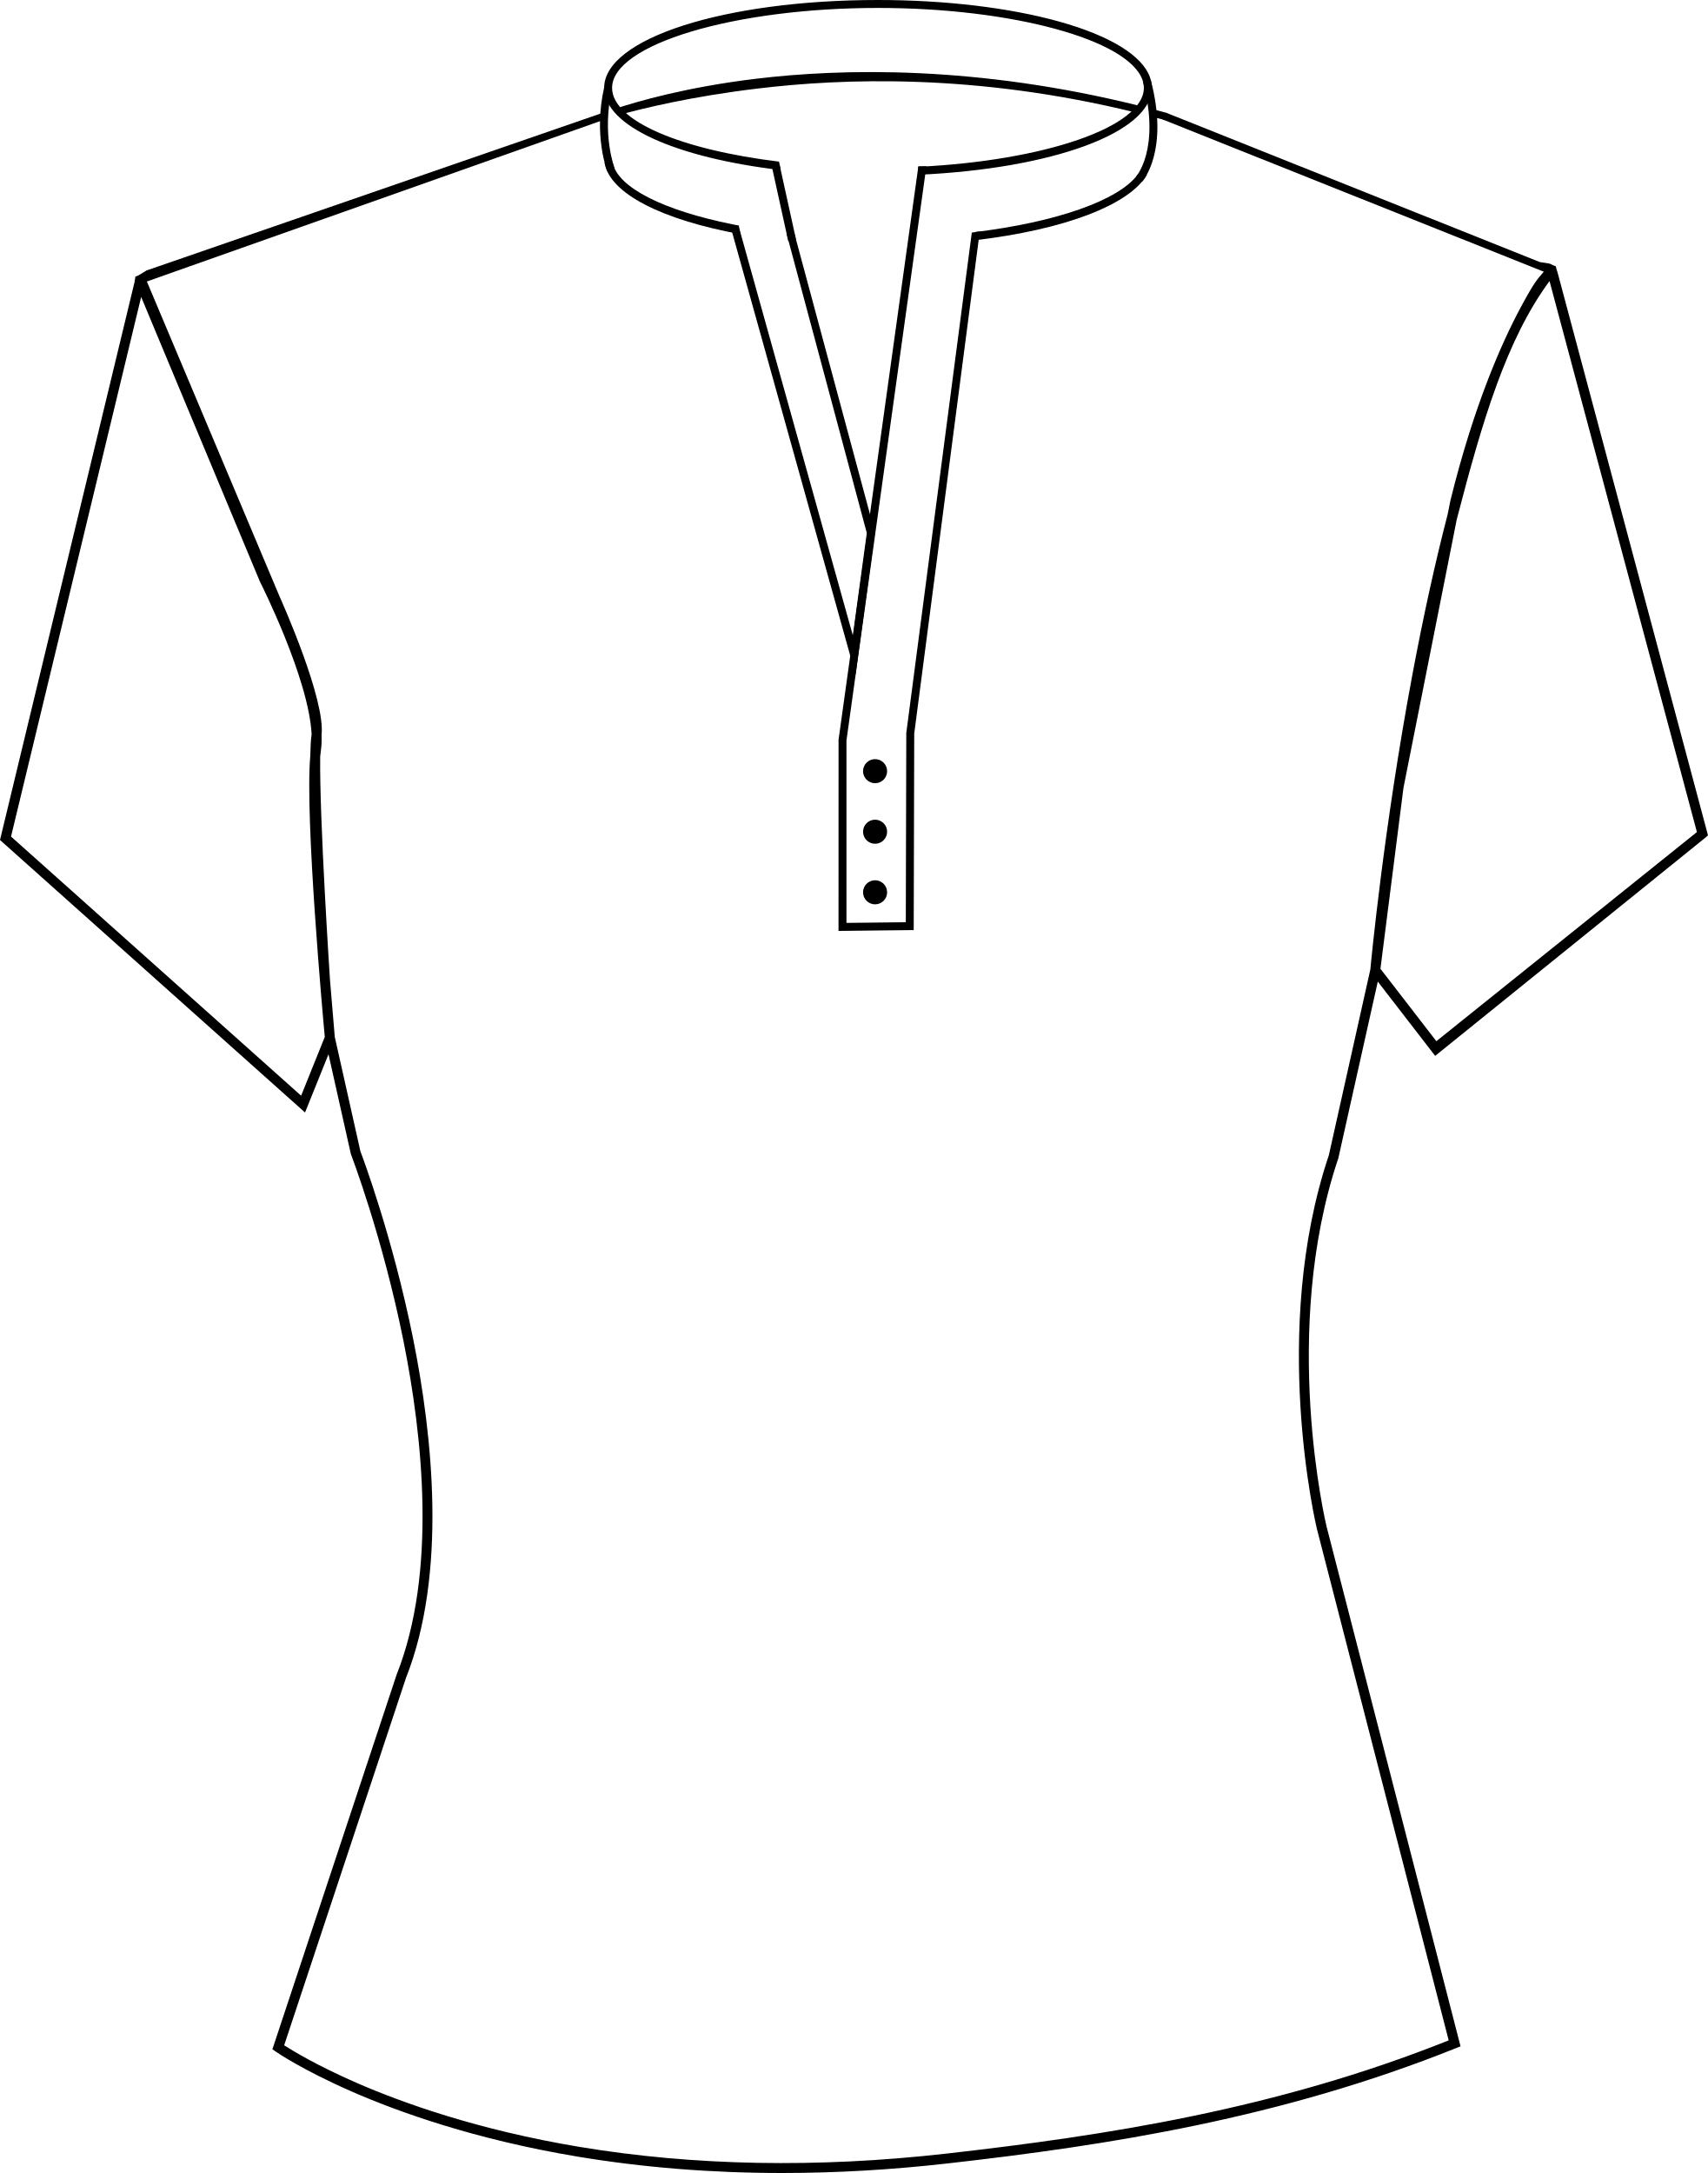
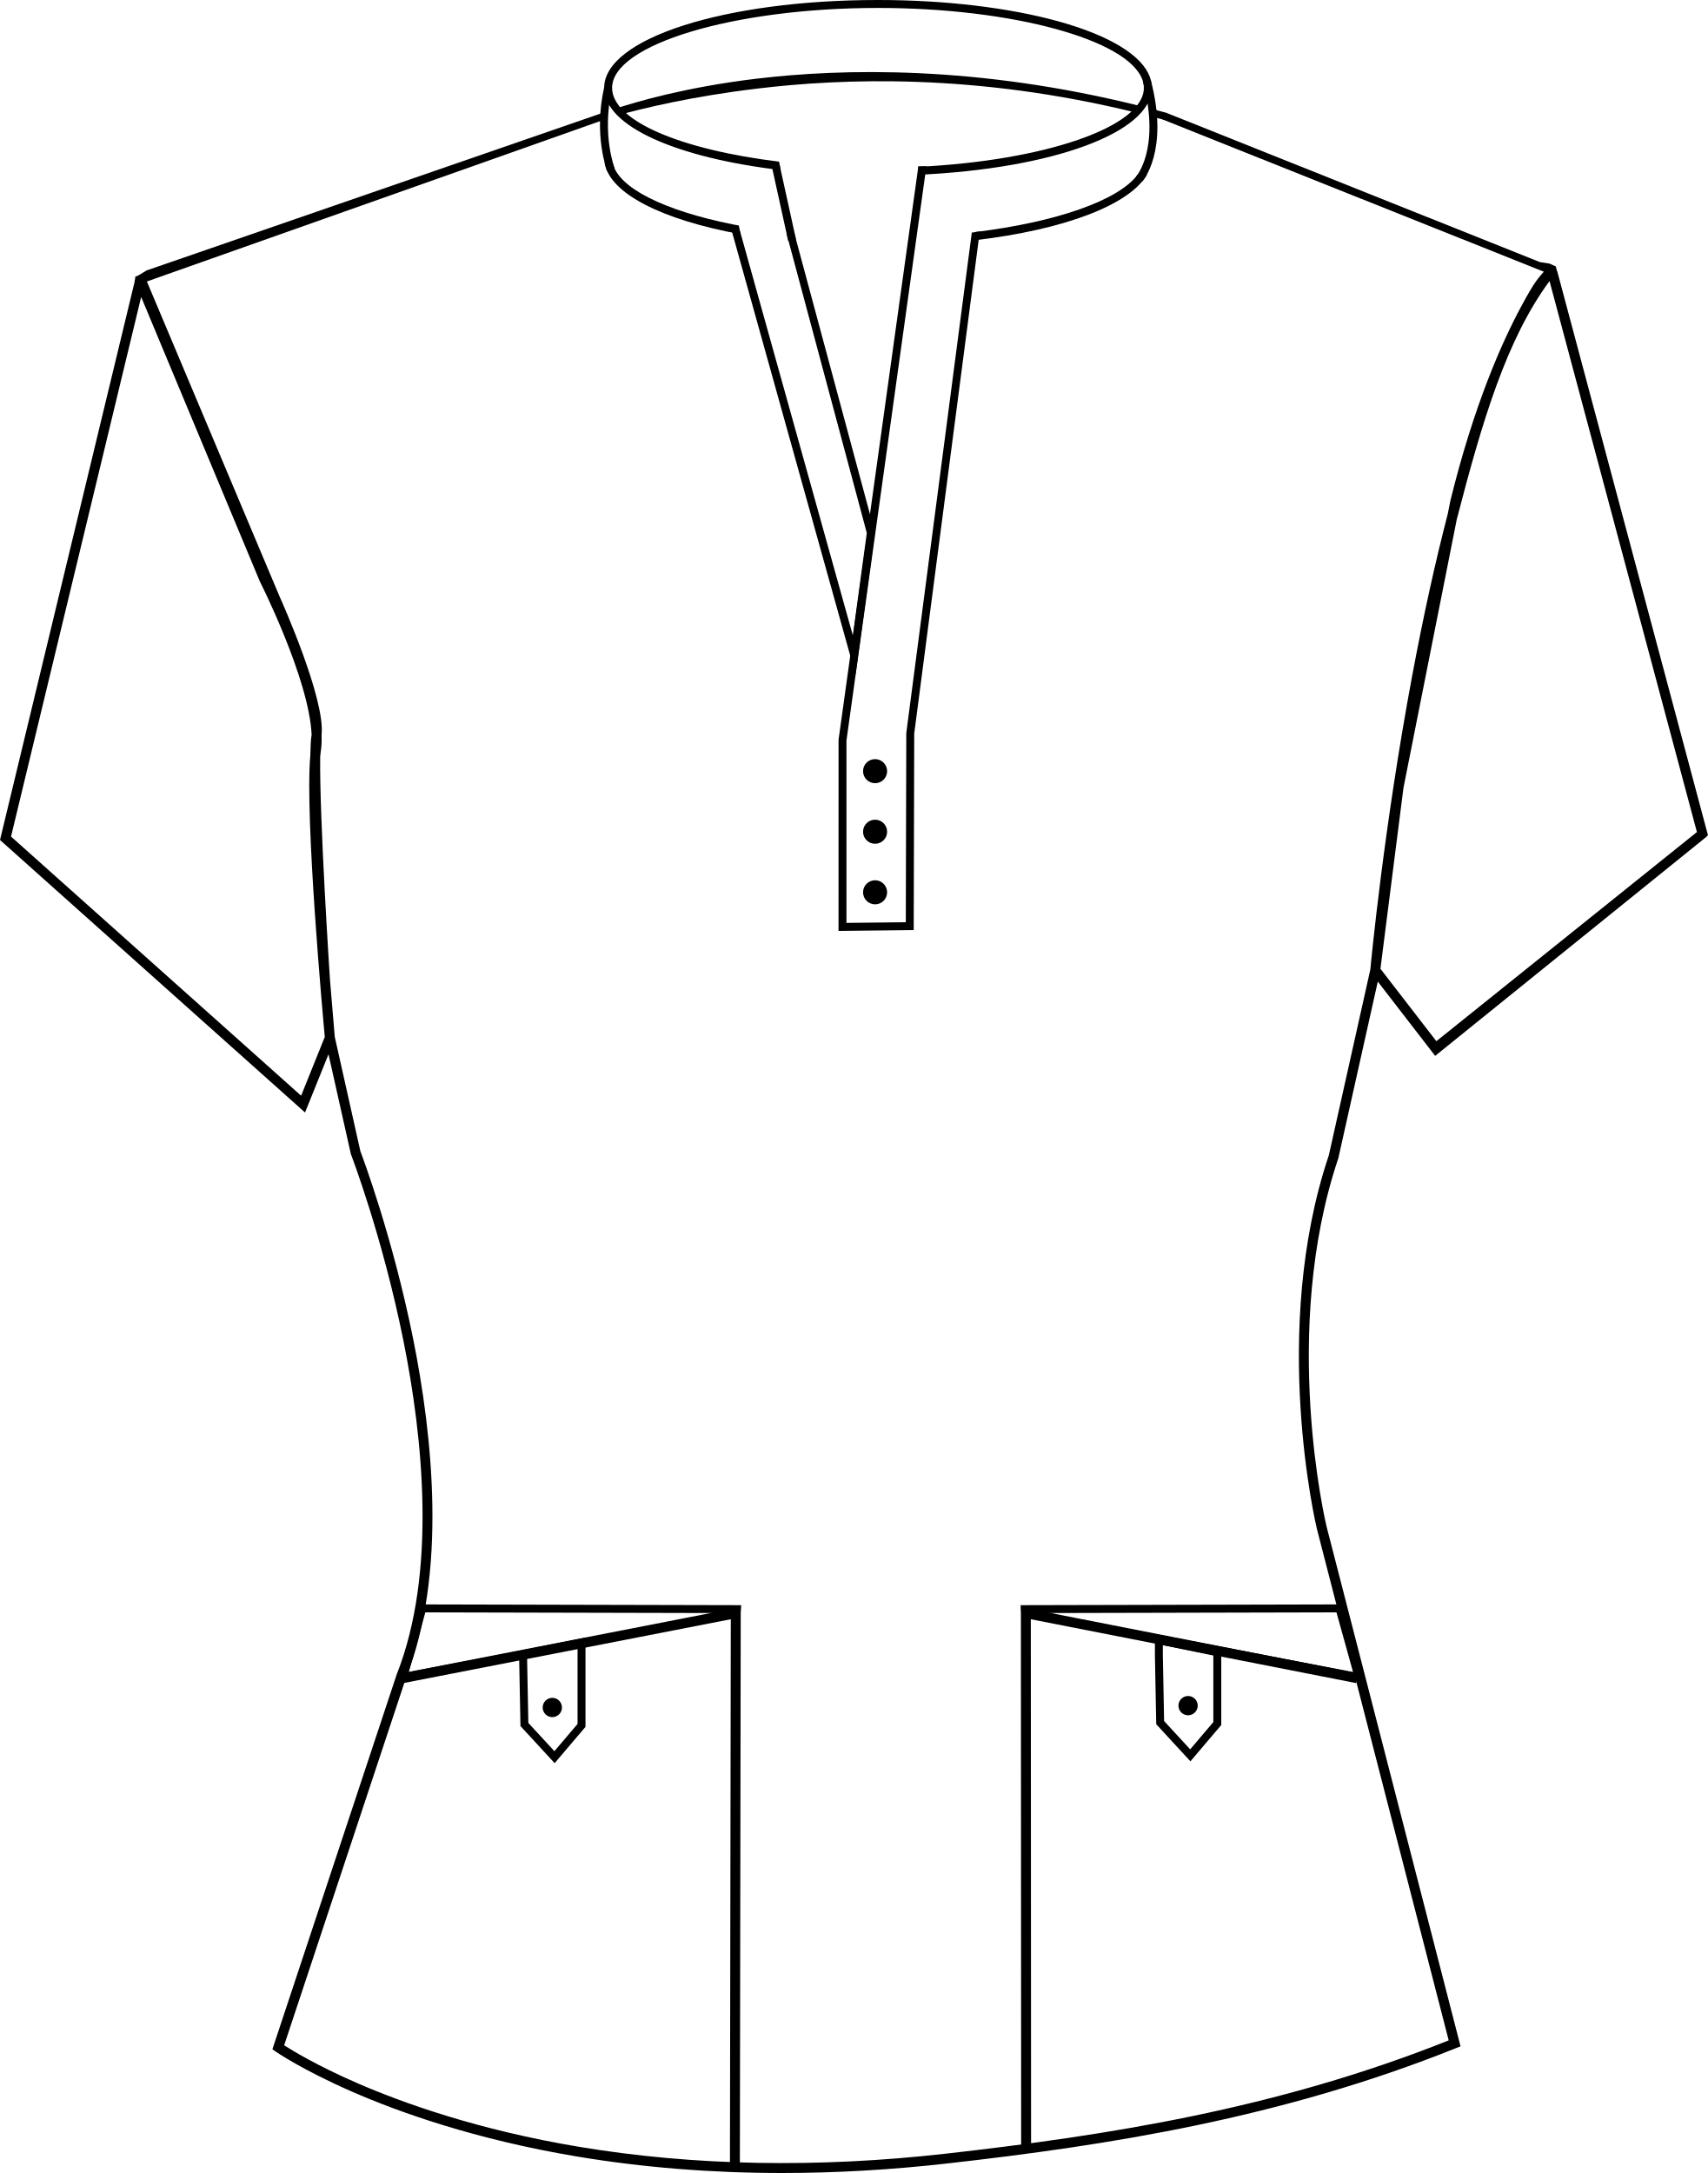
<svg xmlns="http://www.w3.org/2000/svg" viewBox="0 0 861.01 1095.444">
  <defs>
    <style>
      .cls-1 {
        fill: none;
      }

      .cls-2 {
        stroke-width: 5px;
      }

      .cls-2, .cls-3 {
        fill: none;
        stroke: #000;
        stroke-miterlimit: 10;
      }

      .cls-3 {
        stroke-width: 4px;
      }
    </style>
  </defs>
  <g id="Base_camisa" data-name="Base camisa">
    <path d="M674.69,583.764l19.87-88.93,28.92,37.45,136.45-110.19,1.08-1.01-75.85-283.82c-.34-.92-.63-1.85-.83-2.81-.01-.06-.01-.13,0-.19-1.03-.39-2.05-.8-3.02-1.32-.06-.03-.11-.08-5.04-.83l-187.975-75.103-2.17,3.22,192.115,76.733c-3.08,3.8-4.08,3.94-11.45,17.64-9.72,18.05-23.79,49.66-35.63,97.76l-1.36,6.83c-6.32,24.35-12.28,51.42-17.85,81.18-14.38,76.84-20.79,144.52-21.14,148.32l-20.94,93.72c-29.82,88.63-6.26,187.28-6.01,188.31l66.44,257.86c-87.03,34.77-172.93,48-253.39,57.1-64.84,7.33-126.96,6.19-184.63-3.38-51.3-8.52-89.5-22.27-112.52-32.31-20.06-8.75-32.39-16.28-36.51-18.93l61.38-185.12c20.85-52.73,13.47-122.21,3.6-171.22-10.31-51.19-25.41-91.35-26.55-94.36l-12.92-57.66-2.41-28.7c-.06-.93-5.37-81.43-4.94-112.62.1-1.07.21-2.06.34-2.93.36-2.41.45-5.04.34-7.85,2.13-17.88-20.12-67.61-21.06-69.69l-66.99-159.01,230.878-81.694-1.782-3.093-229.426,79.287c-.04.07-.09.13-.18.17-1.73.96-3.3,2.24-5.19,2.86h-.12c-.03.78-.15,1.54-.39,2.28l.07.16L0,423.454l153.77,137.37,11.83-29.35,11.24,50.16.11.35c.16.41,15.82,41.23,26.4,93.8,9.73,48.34,17.04,116.8-3.39,168.38l-62.64,188.9,1.53,1.07c.53.37,13.37,9.27,38.65,20.32,23.25,10.16,61.84,24.09,113.62,32.72,33.06,5.51,67.57,8.27,103.2,8.27,27.03,0,54.71-1.59,82.9-4.77,81.61-9.2,168.74-22.83,257-58.27l2.05-.82-67.55-262.09c-.24-.97-23.47-98.35,5.94-185.61l.04-.12h-.01v0ZM707.5,397.164l26.86-135.29c12.92-49.82,25.04-90.69,46.77-120.19l74.3,277.77-131.35,105.43-28.19-36.51,11.61-91.21h0ZM151.79,552.354L5.56,421.724,71.16,149.694l59.81,143.37.08.17c.27.53,24.7,48.91,26.04,77.05-.01.08-.01.16-.03.24-.36,2.17-.55,5.79-.63,10.43-2.81,30.9,6.4,132.1,7.3,141.78l-11.94,29.64v-.02h0Z" />
    <path d="M572.697,56.362c.599-1.157,1.603-1.946,2.539-2.803-82.518-20.679-150.682-19.101-194.159-13.856-35.037,4.227-59.88,11.414-71.603,15.333.793.941,1.446,1.975,1.959,3.096,12.254-3.432,36.842-9.453,70.462-13.492,42.709-5.128,109.716-7.801,190.651,12.094.039-.128.088-.253.15-.372Z" />
    <path d="M581.709,55.214c.202,1.33.415,2.66.524,3.999,1.721.456,3.438.904,5.171,1.38l1.086-3.566c-2.273-.625-4.529-1.222-6.781-1.813Z" />
-     <polyline display="none" class="cls-2" points="200.942 846.394 370.903 813.242 370.471 1092.638" />
-     <polyline display="none" class="cls-2" points="684.116 846.02 517.144 813.242 517.272 1083.673" />
-     <polygon display="none" class="cls-3" points="263.706 835.537 264.355 869.335 279.541 885.818 293.153 869.798 293.153 827.997 263.706 833.87 263.706 835.537" />
-     <circle display="none" cx="278.43" cy="860.77" r="4.862" />
-     <polygon display="none" class="cls-3" points="584.204 834.608 584.852 868.407 600.038 884.89 613.65 868.87 613.65 832.941 584.204 826.877 584.204 834.608" />
-     <circle display="none" cx="598.927" cy="859.841" r="4.862" />
-     <path display="none" d="M200.487,848.031l10.889-39.221,162.277.382-.521,5.731-172.644,33.108ZM214.415,812.818l-8.349,30.07,155.003-29.726-146.655-.345Z" />
-     <path display="none" d="M687.654,848.031l-172.645-33.108-.52-5.731,162.276-.382,10.89,39.221ZM527.07,813.163l155.004,29.726-8.349-30.07-146.655.345Z" />
+     <polyline class="cls-2" points="200.942 846.394 370.903 813.242 370.471 1092.638" />
+     <polyline class="cls-2" points="684.116 846.02 517.144 813.242 517.272 1083.673" />
+     <polygon class="cls-3" points="263.706 835.537 264.355 869.335 279.541 885.818 293.153 869.798 293.153 827.997 263.706 833.87 263.706 835.537" />
+     <circle cx="278.43" cy="860.77" r="4.862" />
+     <polygon class="cls-3" points="584.204 834.608 584.852 868.407 600.038 884.89 613.65 868.87 613.65 832.941 584.204 826.877 584.204 834.608" />
+     <circle cx="598.927" cy="859.841" r="4.862" />
+     <path d="M200.487,848.031l10.889-39.221,162.277.382-.521,5.731-172.644,33.108ZM214.415,812.818l-8.349,30.07,155.003-29.726-146.655-.345Z" />
+     <path d="M687.654,848.031l-172.645-33.108-.52-5.731,162.276-.382,10.89,39.221ZM527.07,813.163l155.004,29.726-8.349-30.07-146.655.345Z" />
    <path d="M579.646,38.804c-3.953-10.878-20.142-20.785-45.584-27.897-25.163-7.033-57.647-10.907-91.465-10.907-77.404,0-138.037,19.453-138.037,44.286,0,19.294,36.379,35.248,89.008,41.447l-.841-4.249c-49.357-6.005-84.167-20.504-84.167-37.197,0-21.837,61.381-40.286,134.037-40.286,67.372,0,125.919,15.888,133.289,36.17.495,1.362.746,2.747.746,4.116,0,19.768-50.299,36.758-113.726,39.801v4.027c67.441-3.063,117.726-21.213,117.726-43.828,0-1.836-.332-3.68-.986-5.482Z" />
    <g>
      <path d="M372.495,113.871c-.01-.06-.012-.116-.019-.174-.652-.119-1.31-.236-1.949-.361-.417-.046-1.373-.267-1.444-.289-34.144-6.893-57.742-18.335-60.283-31.162h-4.045c2.389,15.67,29.051,28.951,68.494,36.166-.298-1.384-.521-2.784-.753-4.18Z" />
      <path d="M573.494,88.049c-9.701,13.038-41.15,23.936-81.825,28.916v4.122c44.574-5.284,77.59-17.637,86.533-33.038h-4.709Z" />
    </g>
    <polygon points="489.895 117.25 456.886 369.408 456.87 369.534 456.621 464.91 426.704 465.245 426.704 373.345 466.999 83.818 462.96 83.818 422.723 372.931 422.704 469.29 460.612 468.866 460.87 369.799 493.91 116.689 489.895 117.25" />
    <path d="M400.448,117.65c-.258.03-.52.023-.805-.016.139.019.277.037.416.056-1.292-.171-2.276.325-3.55.039l40.459,150.976-7.042,51.645-57.231-205.083c-.247.106-.415.431-.648.407-1.196-.123-2.348-.44-3.529-.629-.005-.001-.01-0-.015-.001l62.77,225.026,9.767-71.624-40.593-150.795Z" />
    <circle cx="441.139" cy="449.821" r="6.068" />
    <circle cx="441.139" cy="419.289" r="6.068" />
    <circle cx="441.139" cy="388.757" r="6.068" />
    <path class="cls-3" d="M307.997,85.621s-6.91-17.556-1.436-41.335" />
    <path class="cls-3" d="M574.237,90.29s13.167-14.475,3.922-49.494" />
    <line class="cls-3" x1="399.317" y1="121.119" x2="391.099" y2="83.765" />
  </g>
  <g id="Color1">
    <path class="cls-1" d="M214.415,812.818l-8.349,30.07,155.003-29.726-146.655-.345Z" />
    <path class="cls-1" d="M527.07,813.163l155.004,29.726-8.349-30.07-146.655.345Z" />
  </g>
</svg>
